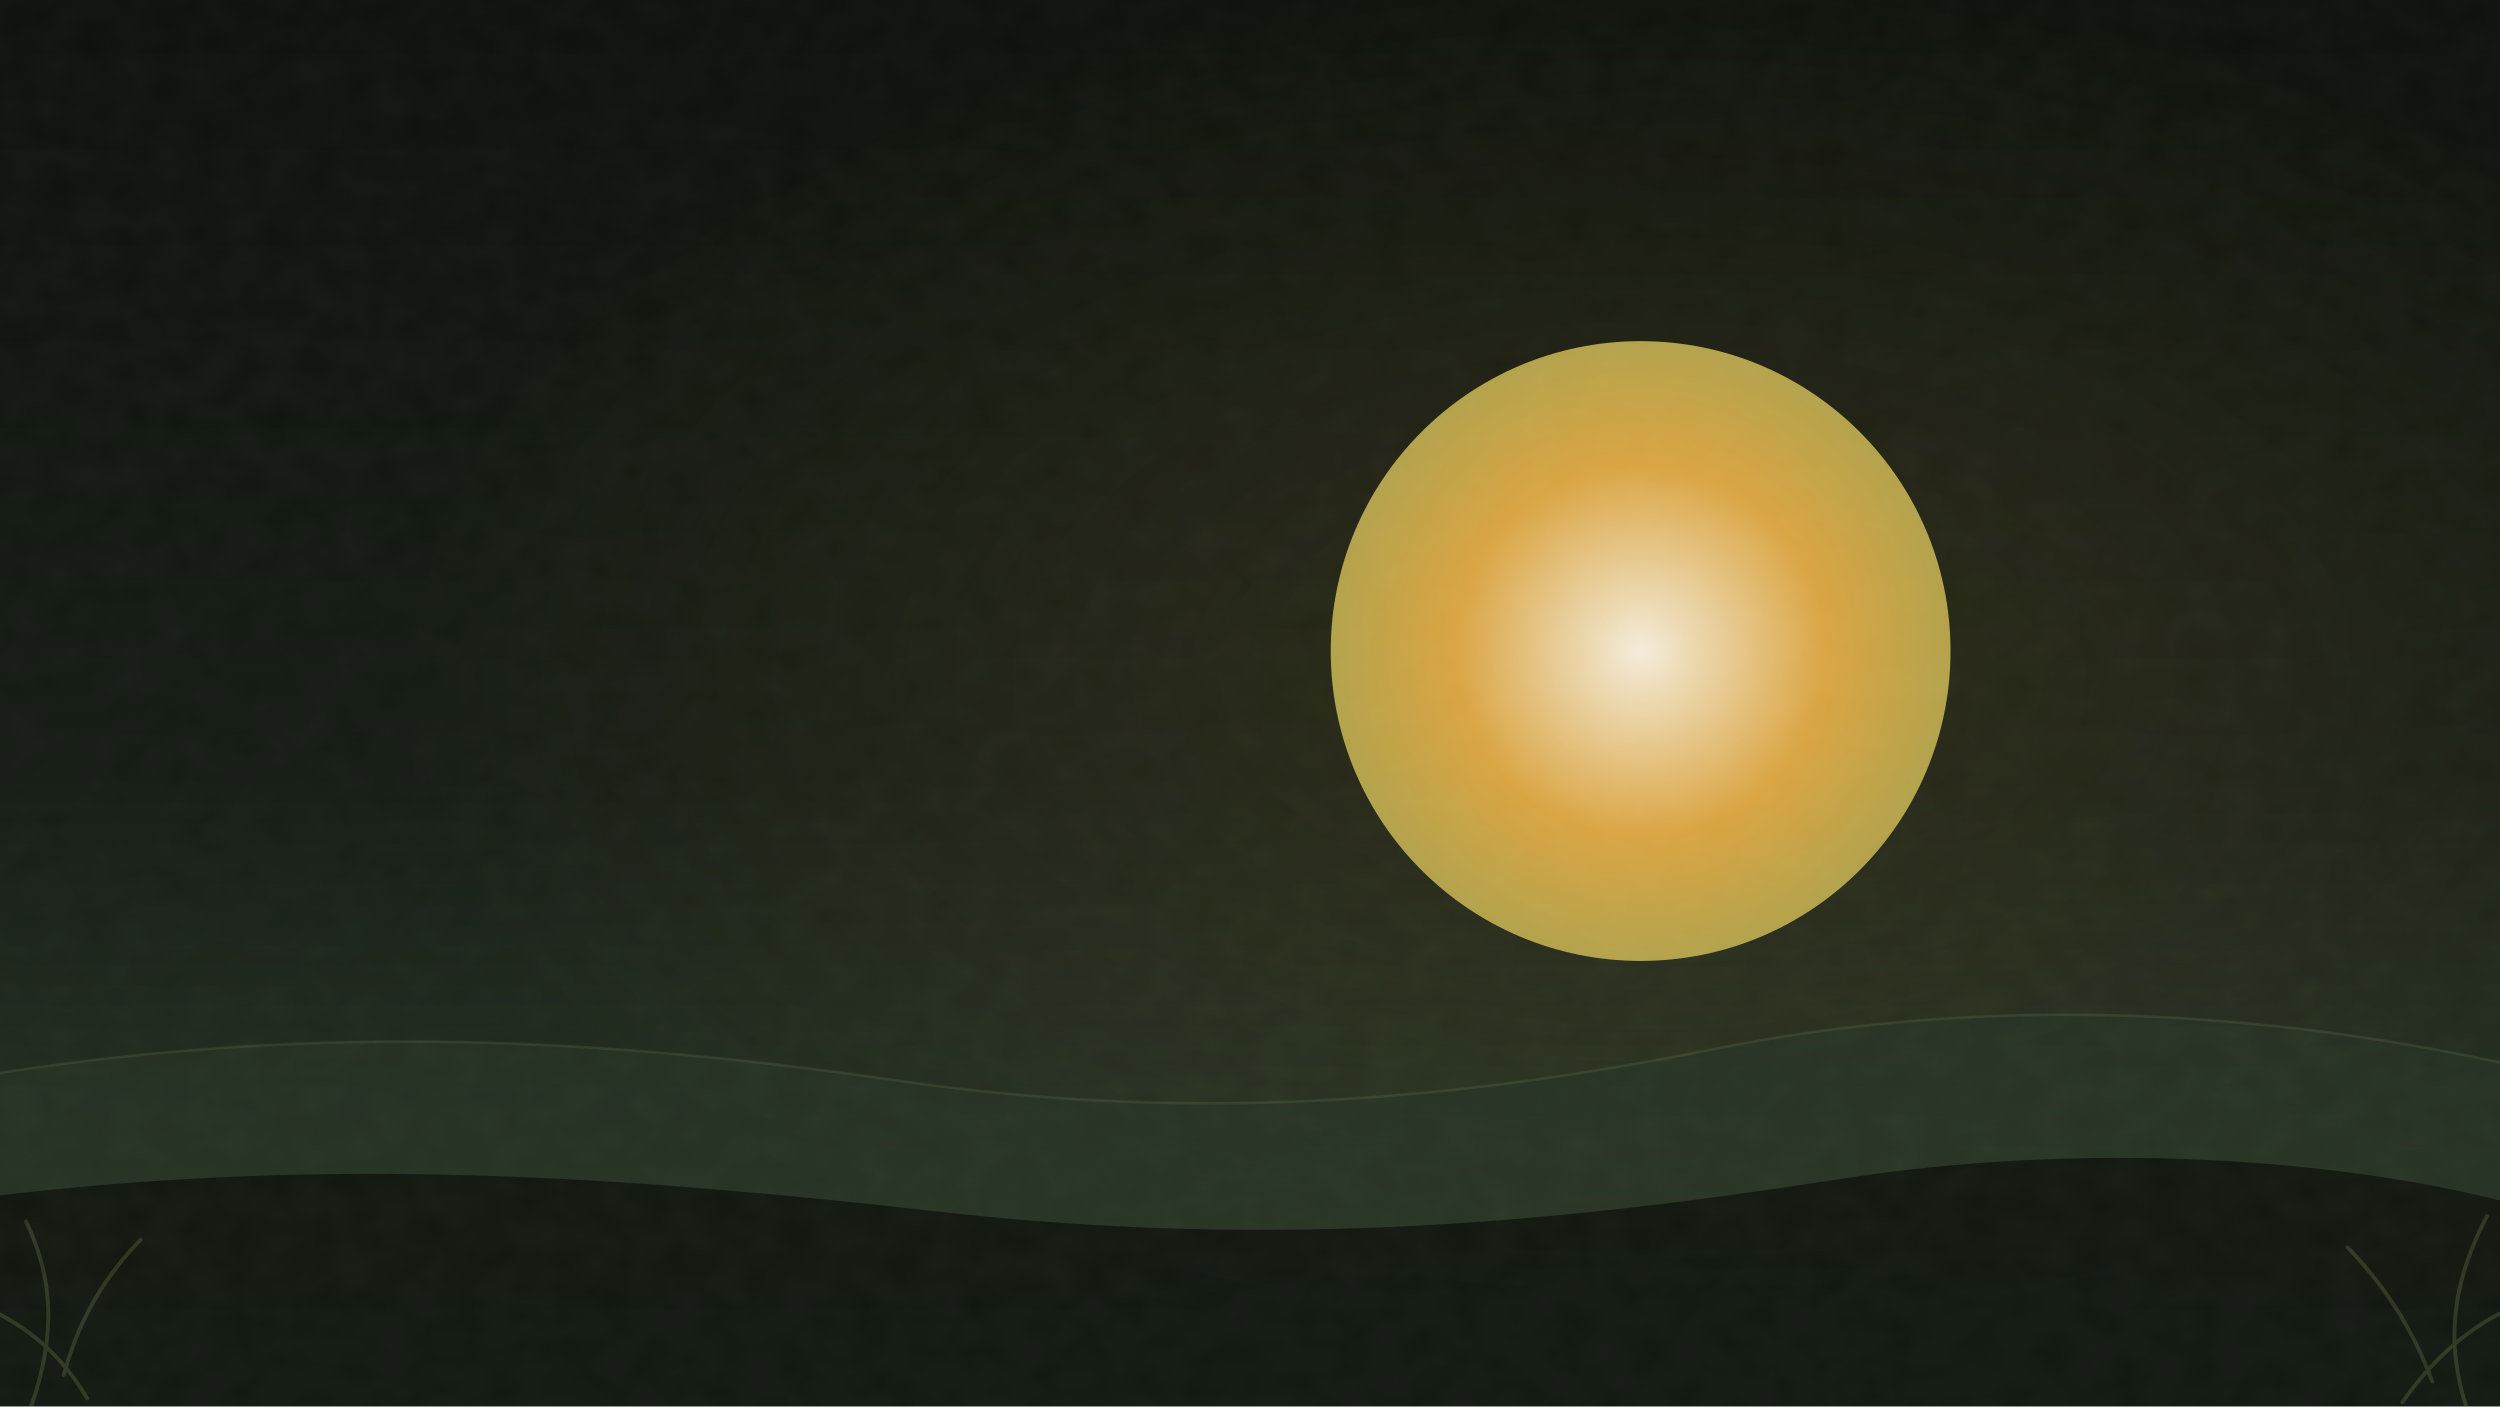
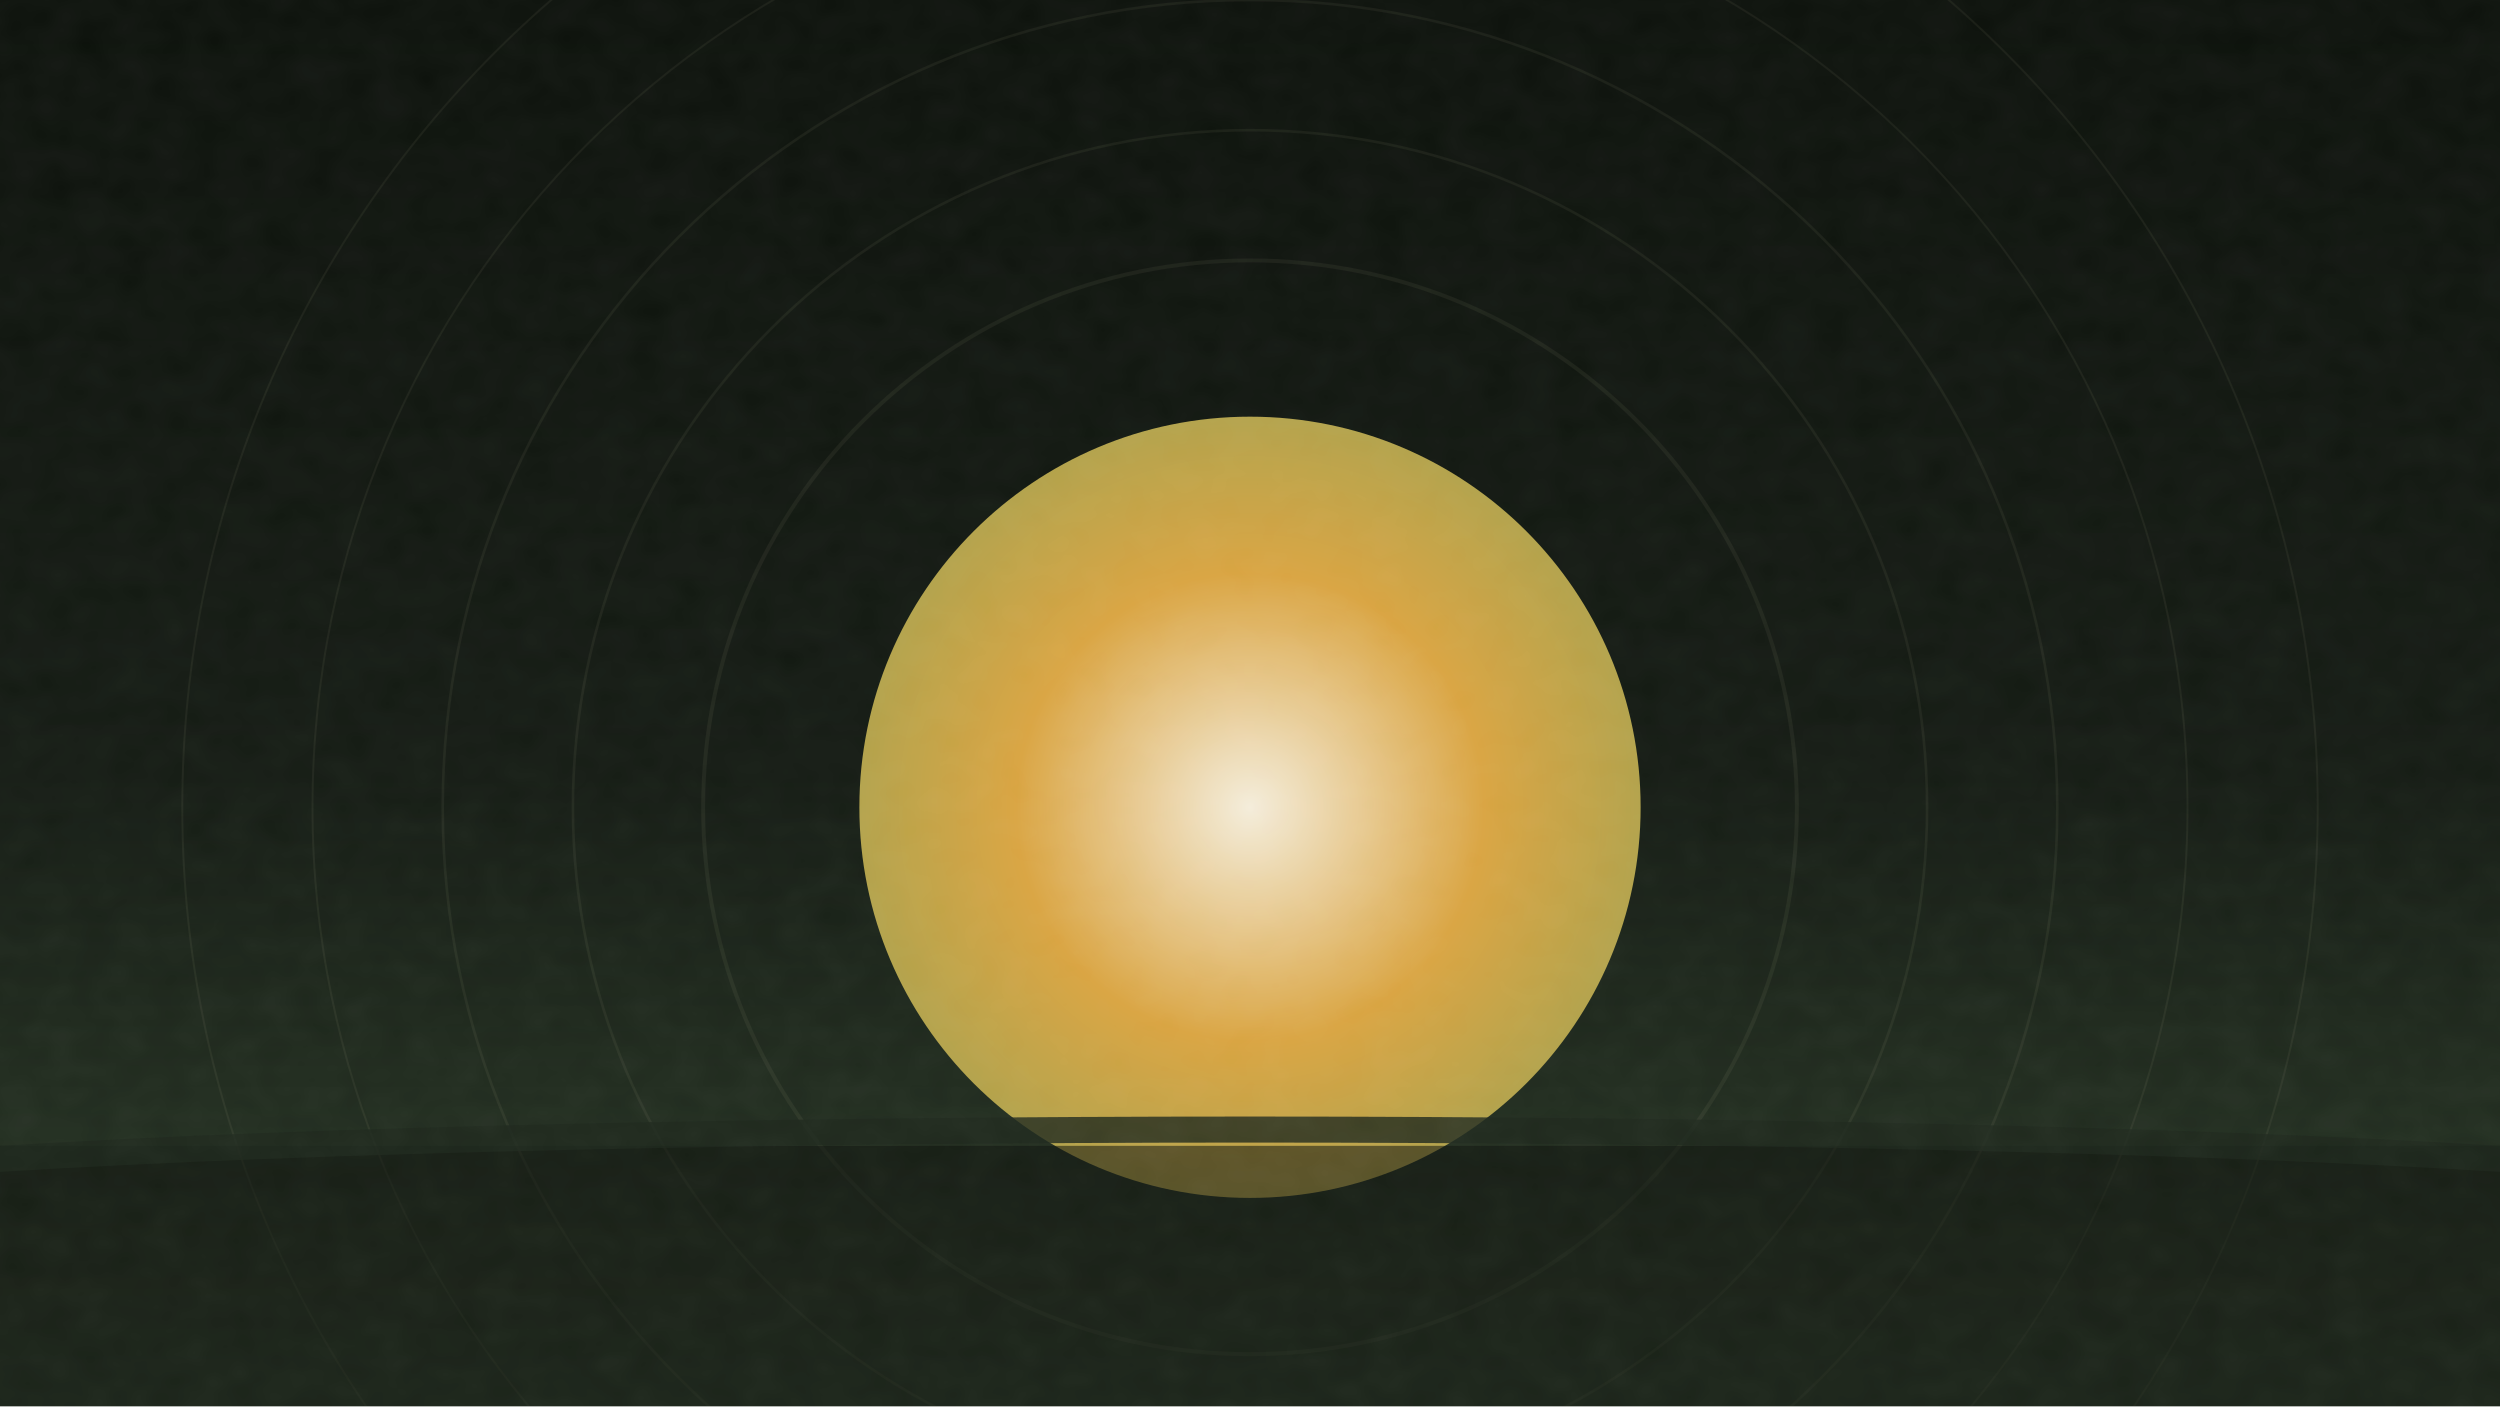
<svg xmlns="http://www.w3.org/2000/svg" width="1920" height="1080" viewBox="0 0 1920 1080" role="img" aria-label="HorneroOS pampa night wallpaper">
  <defs>
    <filter id="hornero-wp-grain" x="0" y="0" width="100%" height="100%">
      <feTurbulence type="fractalNoise" baseFrequency="0.035 0.045" numOctaves="2" stitchTiles="stitch" result="n" />
      <feColorMatrix in="n" type="matrix" values="0 0 0 0 1 0 0 0 0 1 0 0 0 0 1 0 0 0 0.5 0" />
    </filter>
    <linearGradient id="pampa-wp-night" x1="0" y1="0" x2="0" y2="1">
      <stop offset="0" stop-color="#0C110B" />
      <stop offset="0.55" stop-color="#141B13" />
      <stop offset="1" stop-color="#2B3A28" />
    </linearGradient>
-     <radialGradient id="pampa-wp-glow" cx="0.66" cy="0.48" r="0.5">
-       <stop offset="0" stop-color="#D9A441" stop-opacity="0.13" />
-       <stop offset="1" stop-color="#D9A441" stop-opacity="0" />
-     </radialGradient>
    <radialGradient id="pampa-wp-moon" cx="0.5" cy="0.5" r="0.5">
      <stop offset="0" stop-color="#F4ECDA" />
      <stop offset="0.6" stop-color="#D9A441" />
      <stop offset="1" stop-color="#B3A24A" />
    </radialGradient>
  </defs>
  <rect width="1920" height="1080" fill="url(#pampa-wp-night)" />
-   <rect width="1920" height="1080" fill="url(#pampa-wp-glow)" />
-   <circle cx="1260" cy="500" r="238" fill="url(#pampa-wp-moon)" />
-   <path d="M0 824 C250 785 470 798 690 830 C930 865 1135 842 1320 805 C1535 762 1745 778 1920 816 L1920 1080 L0 1080 Z" fill="#263324" opacity="0.58" />
-   <path d="M0 824 C250 785 470 798 690 830 C930 865 1135 842 1320 805 C1535 762 1745 778 1920 816" fill="none" stroke="#A2A875" stroke-width="2" opacity="0.13" />
-   <path d="M0 918 C255 888 478 903 725 931 C978 959 1190 940 1410 906 C1604 875 1798 891 1920 922 L1920 1080 L0 1080 Z" fill="#0C110B" opacity="0.82" />
-   <g fill="none" stroke="#93A36B" stroke-width="3" stroke-linecap="round" opacity="0.22">
-     <path d="M24 1080 C43 1025 41 982 20 938 M49 1056 C61 1011 82 979 108 952 M67 1074 C45 1037 19 1019 -5 1007" />
-     <path d="M1894 1080 C1876 1024 1887 978 1910 934 M1868 1061 C1851 1015 1827 983 1803 958 M1845 1077 C1873 1037 1904 1015 1930 1004" />
+   <g fill="none" stroke="#D9CBA7" opacity="0.07">
+     <circle cx="960" cy="620" r="420" stroke-width="3" />
+     <circle cx="960" cy="620" r="520" stroke-width="2" />
+     <circle cx="960" cy="620" r="620" stroke-width="2" />
+     <circle cx="960" cy="620" r="720" stroke-width="1.5" />
+     <circle cx="960" cy="620" r="820" stroke-width="1.5" />
  </g>
-   <rect width="1920" height="1080" filter="url(#hornero-wp-grain)" opacity="0.07" />
+   <circle cx="960" cy="620" r="300" fill="url(#pampa-wp-moon)" />
+   <rect y="880" width="1920" height="200" fill="#0C110B" opacity="0.55" />
+   <path d="M0,880 C480,850 1440,850 1920,880 L1920,900 C1440,870 480,870 0,900 Z" fill="#1D271C" opacity="0.8" />
+   <rect width="1920" height="1080" filter="url(#hornero-wp-grain)" opacity="0.09" />
</svg>
